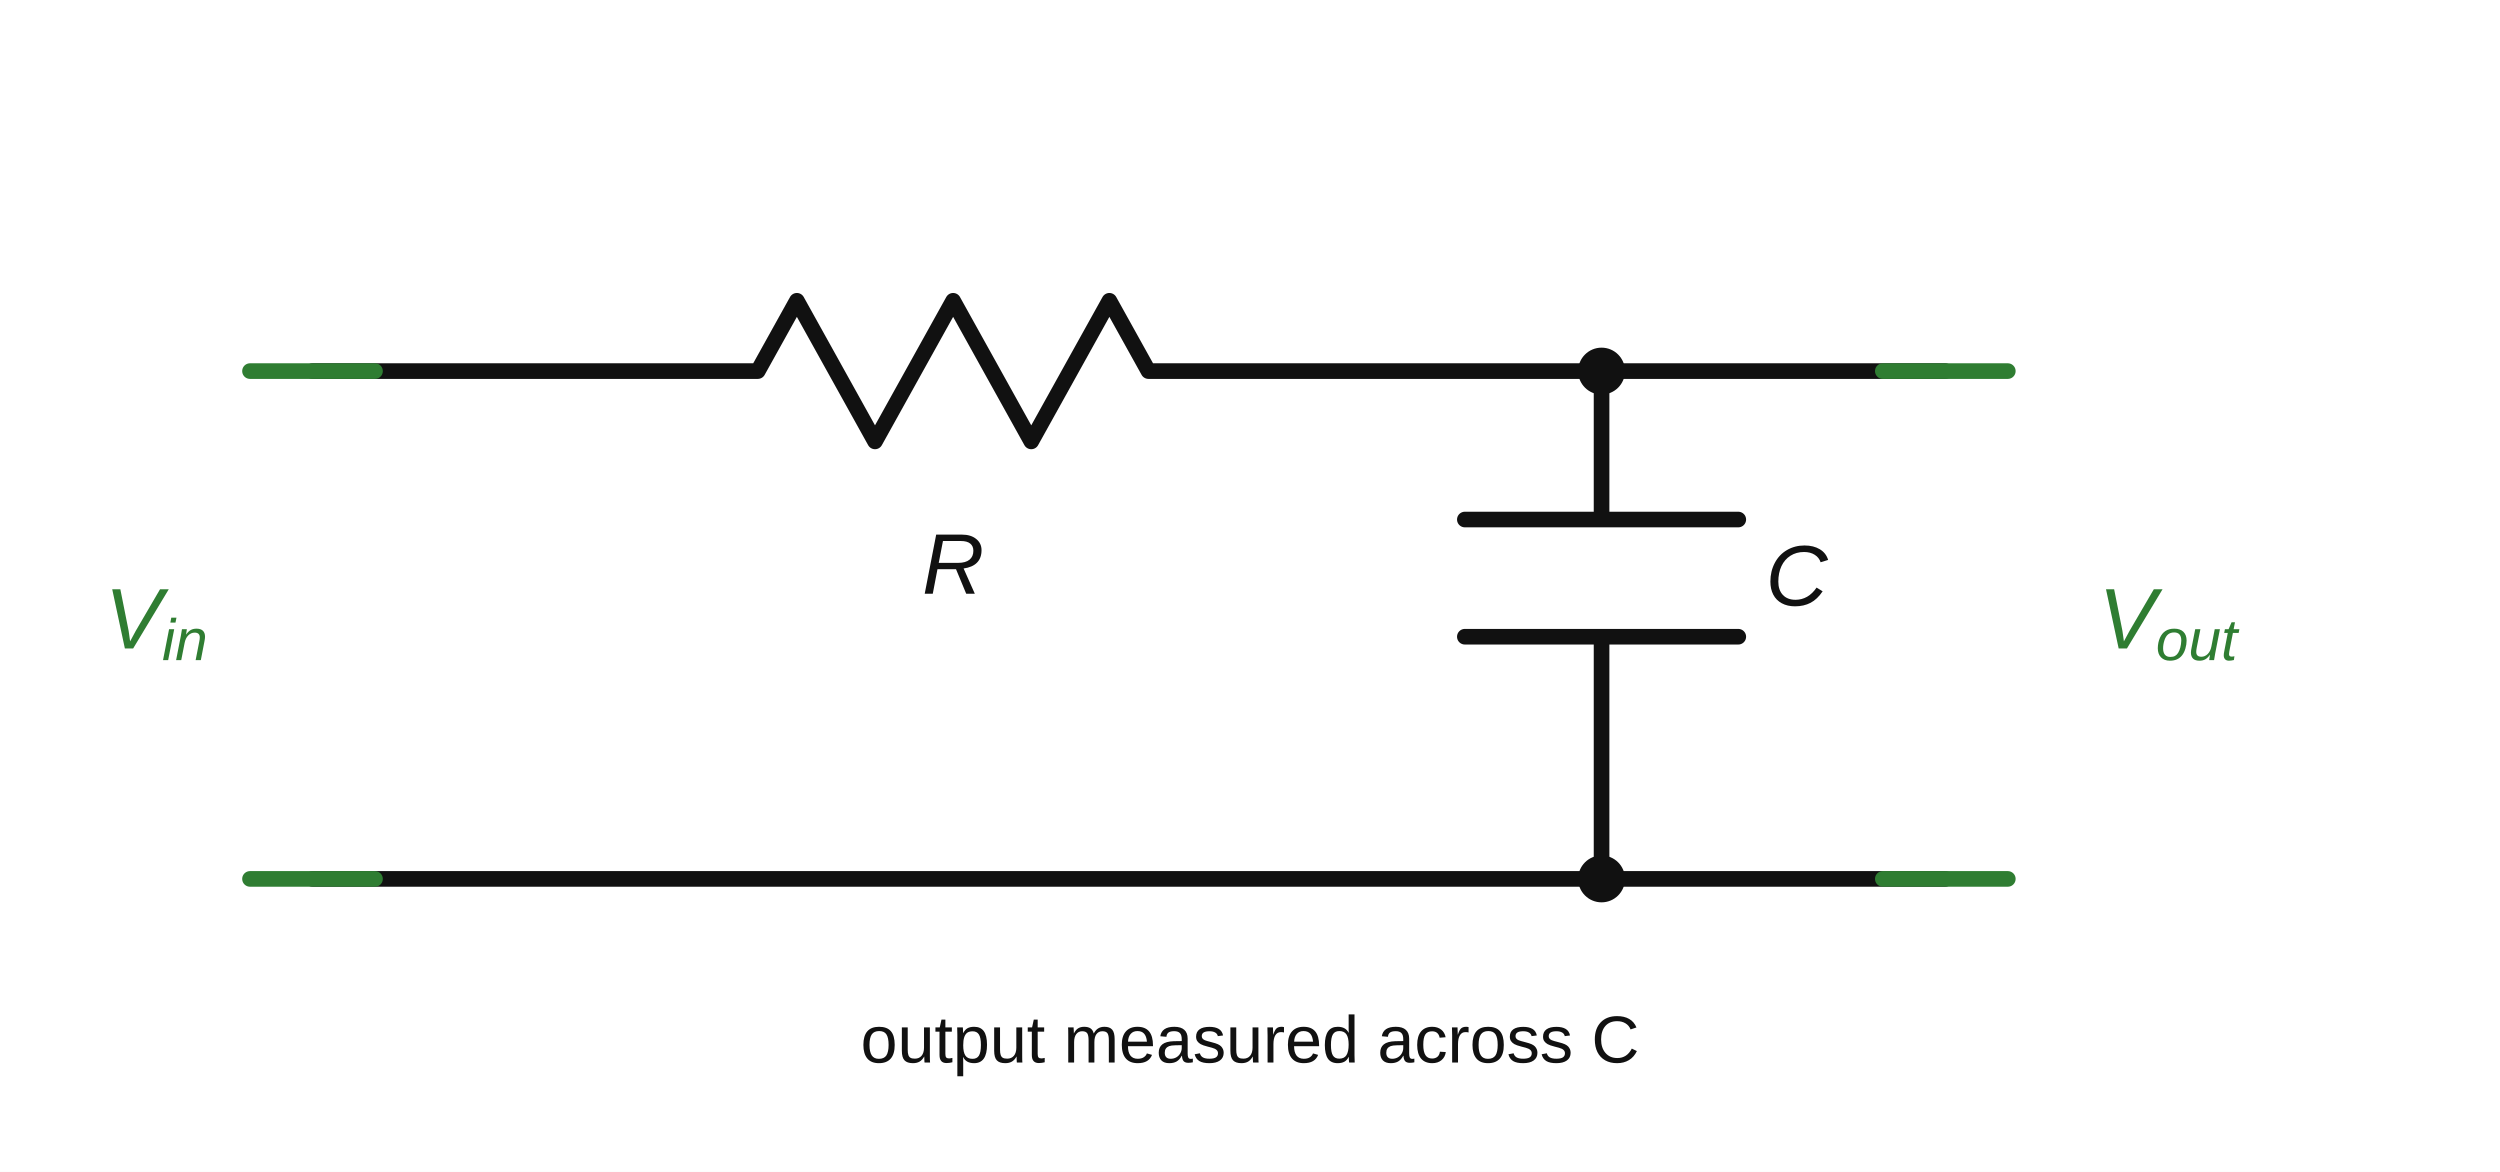
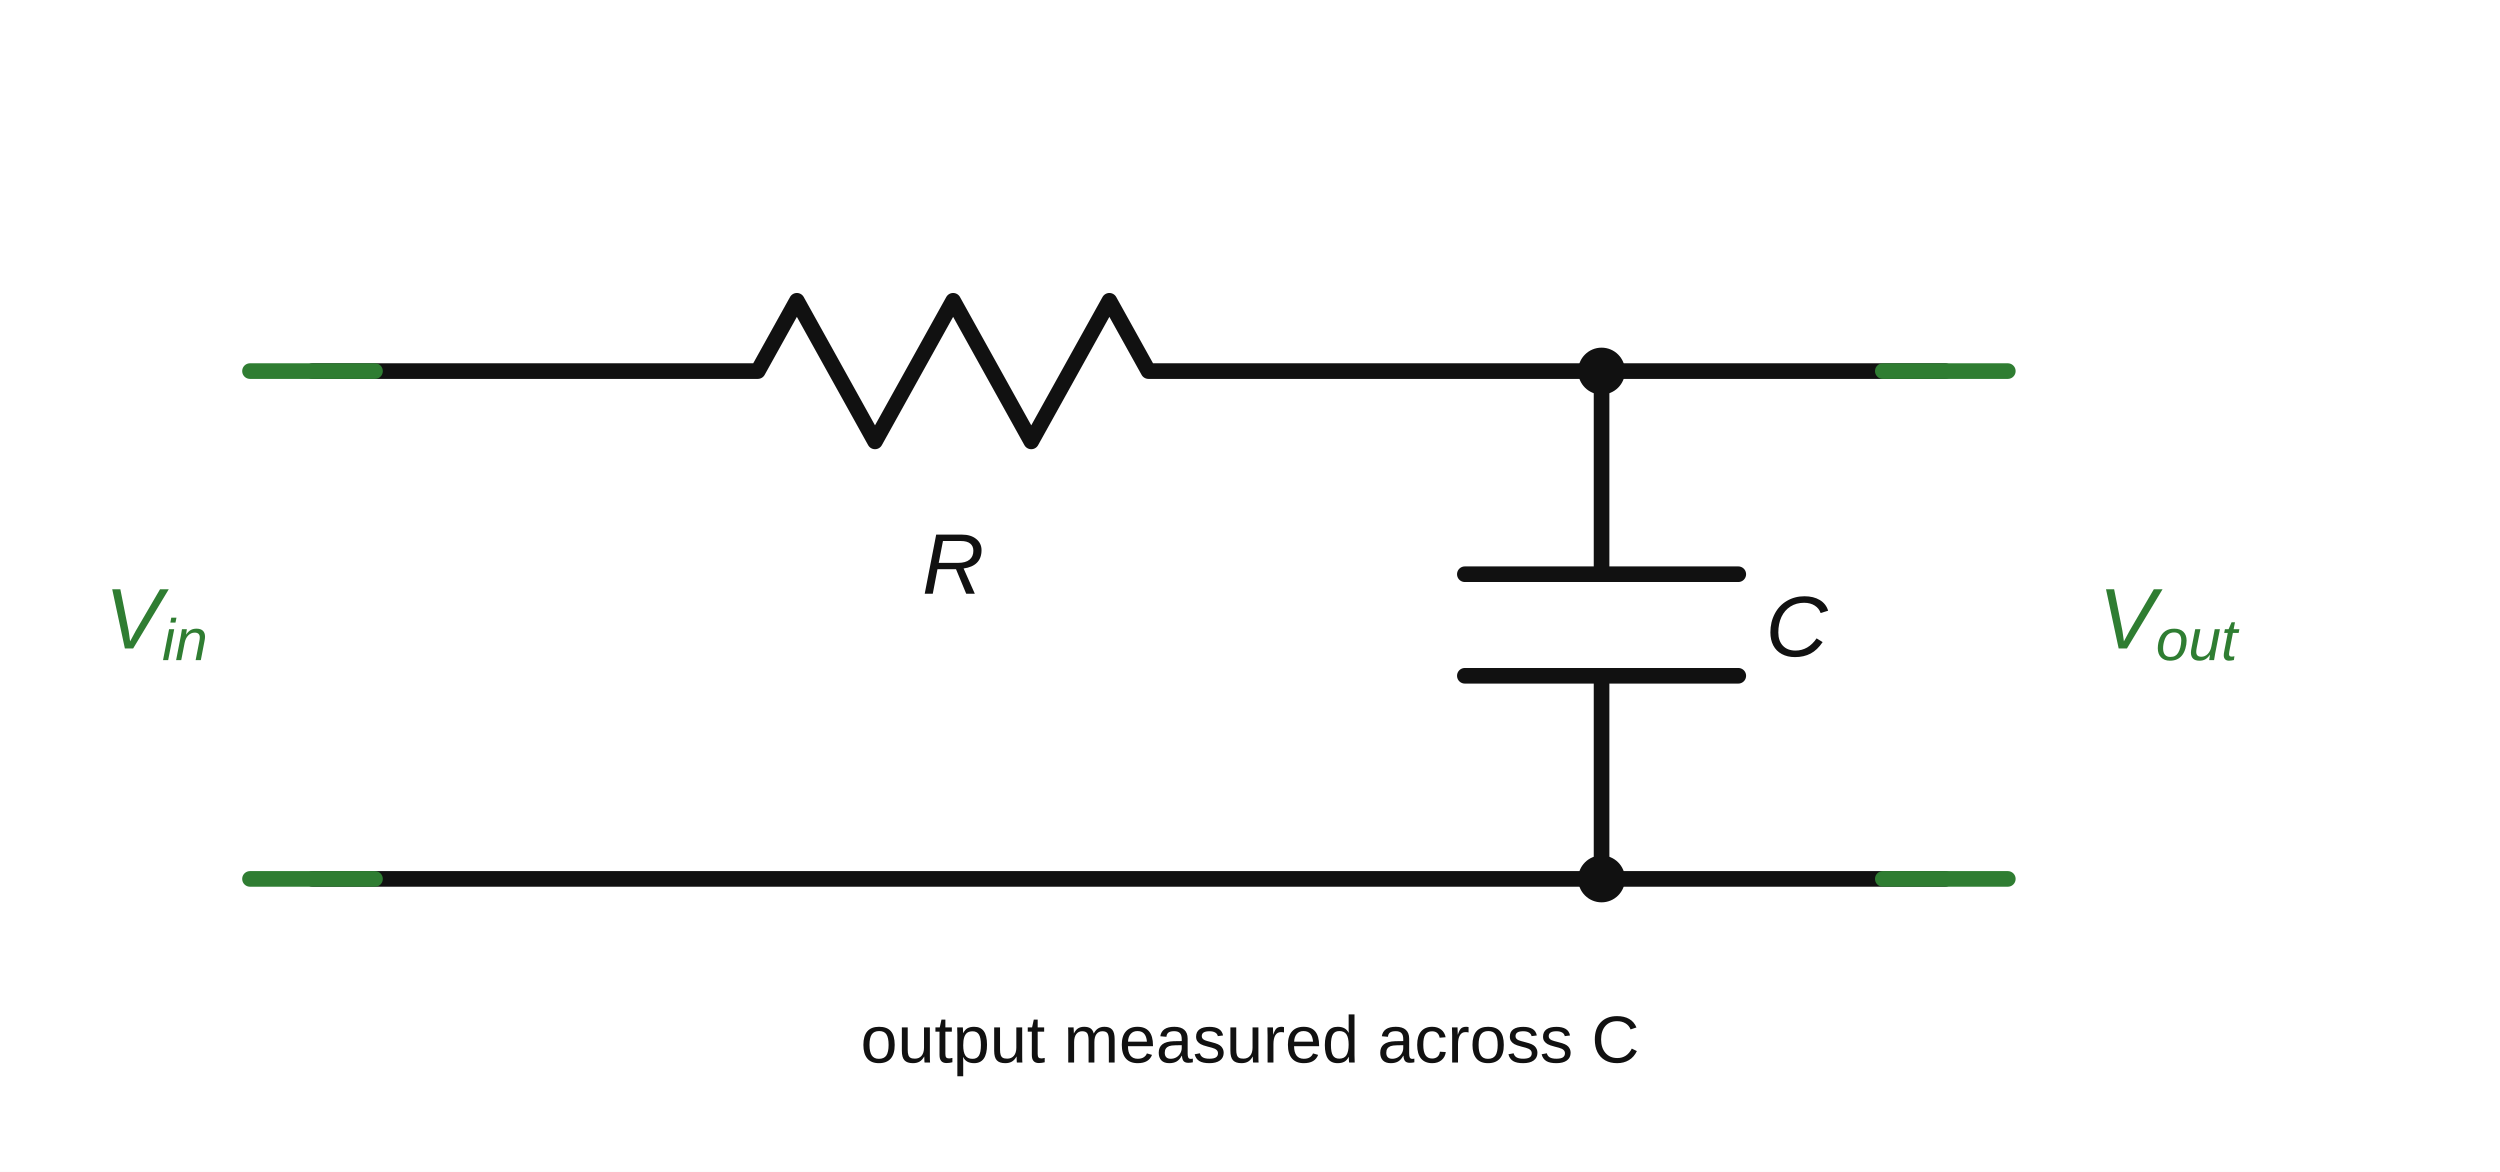
<svg xmlns="http://www.w3.org/2000/svg" viewBox="0 0 640 300" role="img" aria-labelledby="title desc">
  <rect width="640" height="300" fill="#ffffff" />
  <g fill="none" stroke="#111111" stroke-width="4" stroke-linecap="round" stroke-linejoin="round">
-     <path d="M80 95h100M180 95h14l10-18 20 36 20-36 20 36 20-36 10 18h14M308 95h190M80 225h418M410 95v38M375 133h70M375 163h70M410 163v62" />
+     <path d="M80 95h100M180 95h14l10-18 20 36 20-36 20 36 20-36 10 18h14M308 95h190M80 225h418M410 95v52M375 147h70M375 173h70M410 173v52" />
    <path d="M64 95h32M64 225h32M482 95h32M482 225h32" stroke="#2f7d32" />
  </g>
  <g fill="#111111">
    <circle cx="410" cy="95" r="6" />
    <circle cx="410" cy="225" r="6" />
  </g>
  <g fill="#111111" font-family="Arial, sans-serif" font-size="22">
    <text x="244" y="152" text-anchor="middle" font-style="italic">R</text>
-     <text x="452" y="155" font-style="italic">C</text>
+     <text x="452" y="168" font-style="italic">C</text>
    <text x="40" y="166" text-anchor="middle" fill="#2f7d32" font-style="italic">V<tspan baseline-shift="sub" font-size="15">in</tspan>
    </text>
    <text x="555" y="166" text-anchor="middle" fill="#2f7d32" font-style="italic">V<tspan baseline-shift="sub" font-size="15">out</tspan>
    </text>
    <text x="320" y="272" text-anchor="middle" font-size="17">output measured across C</text>
  </g>
</svg>
